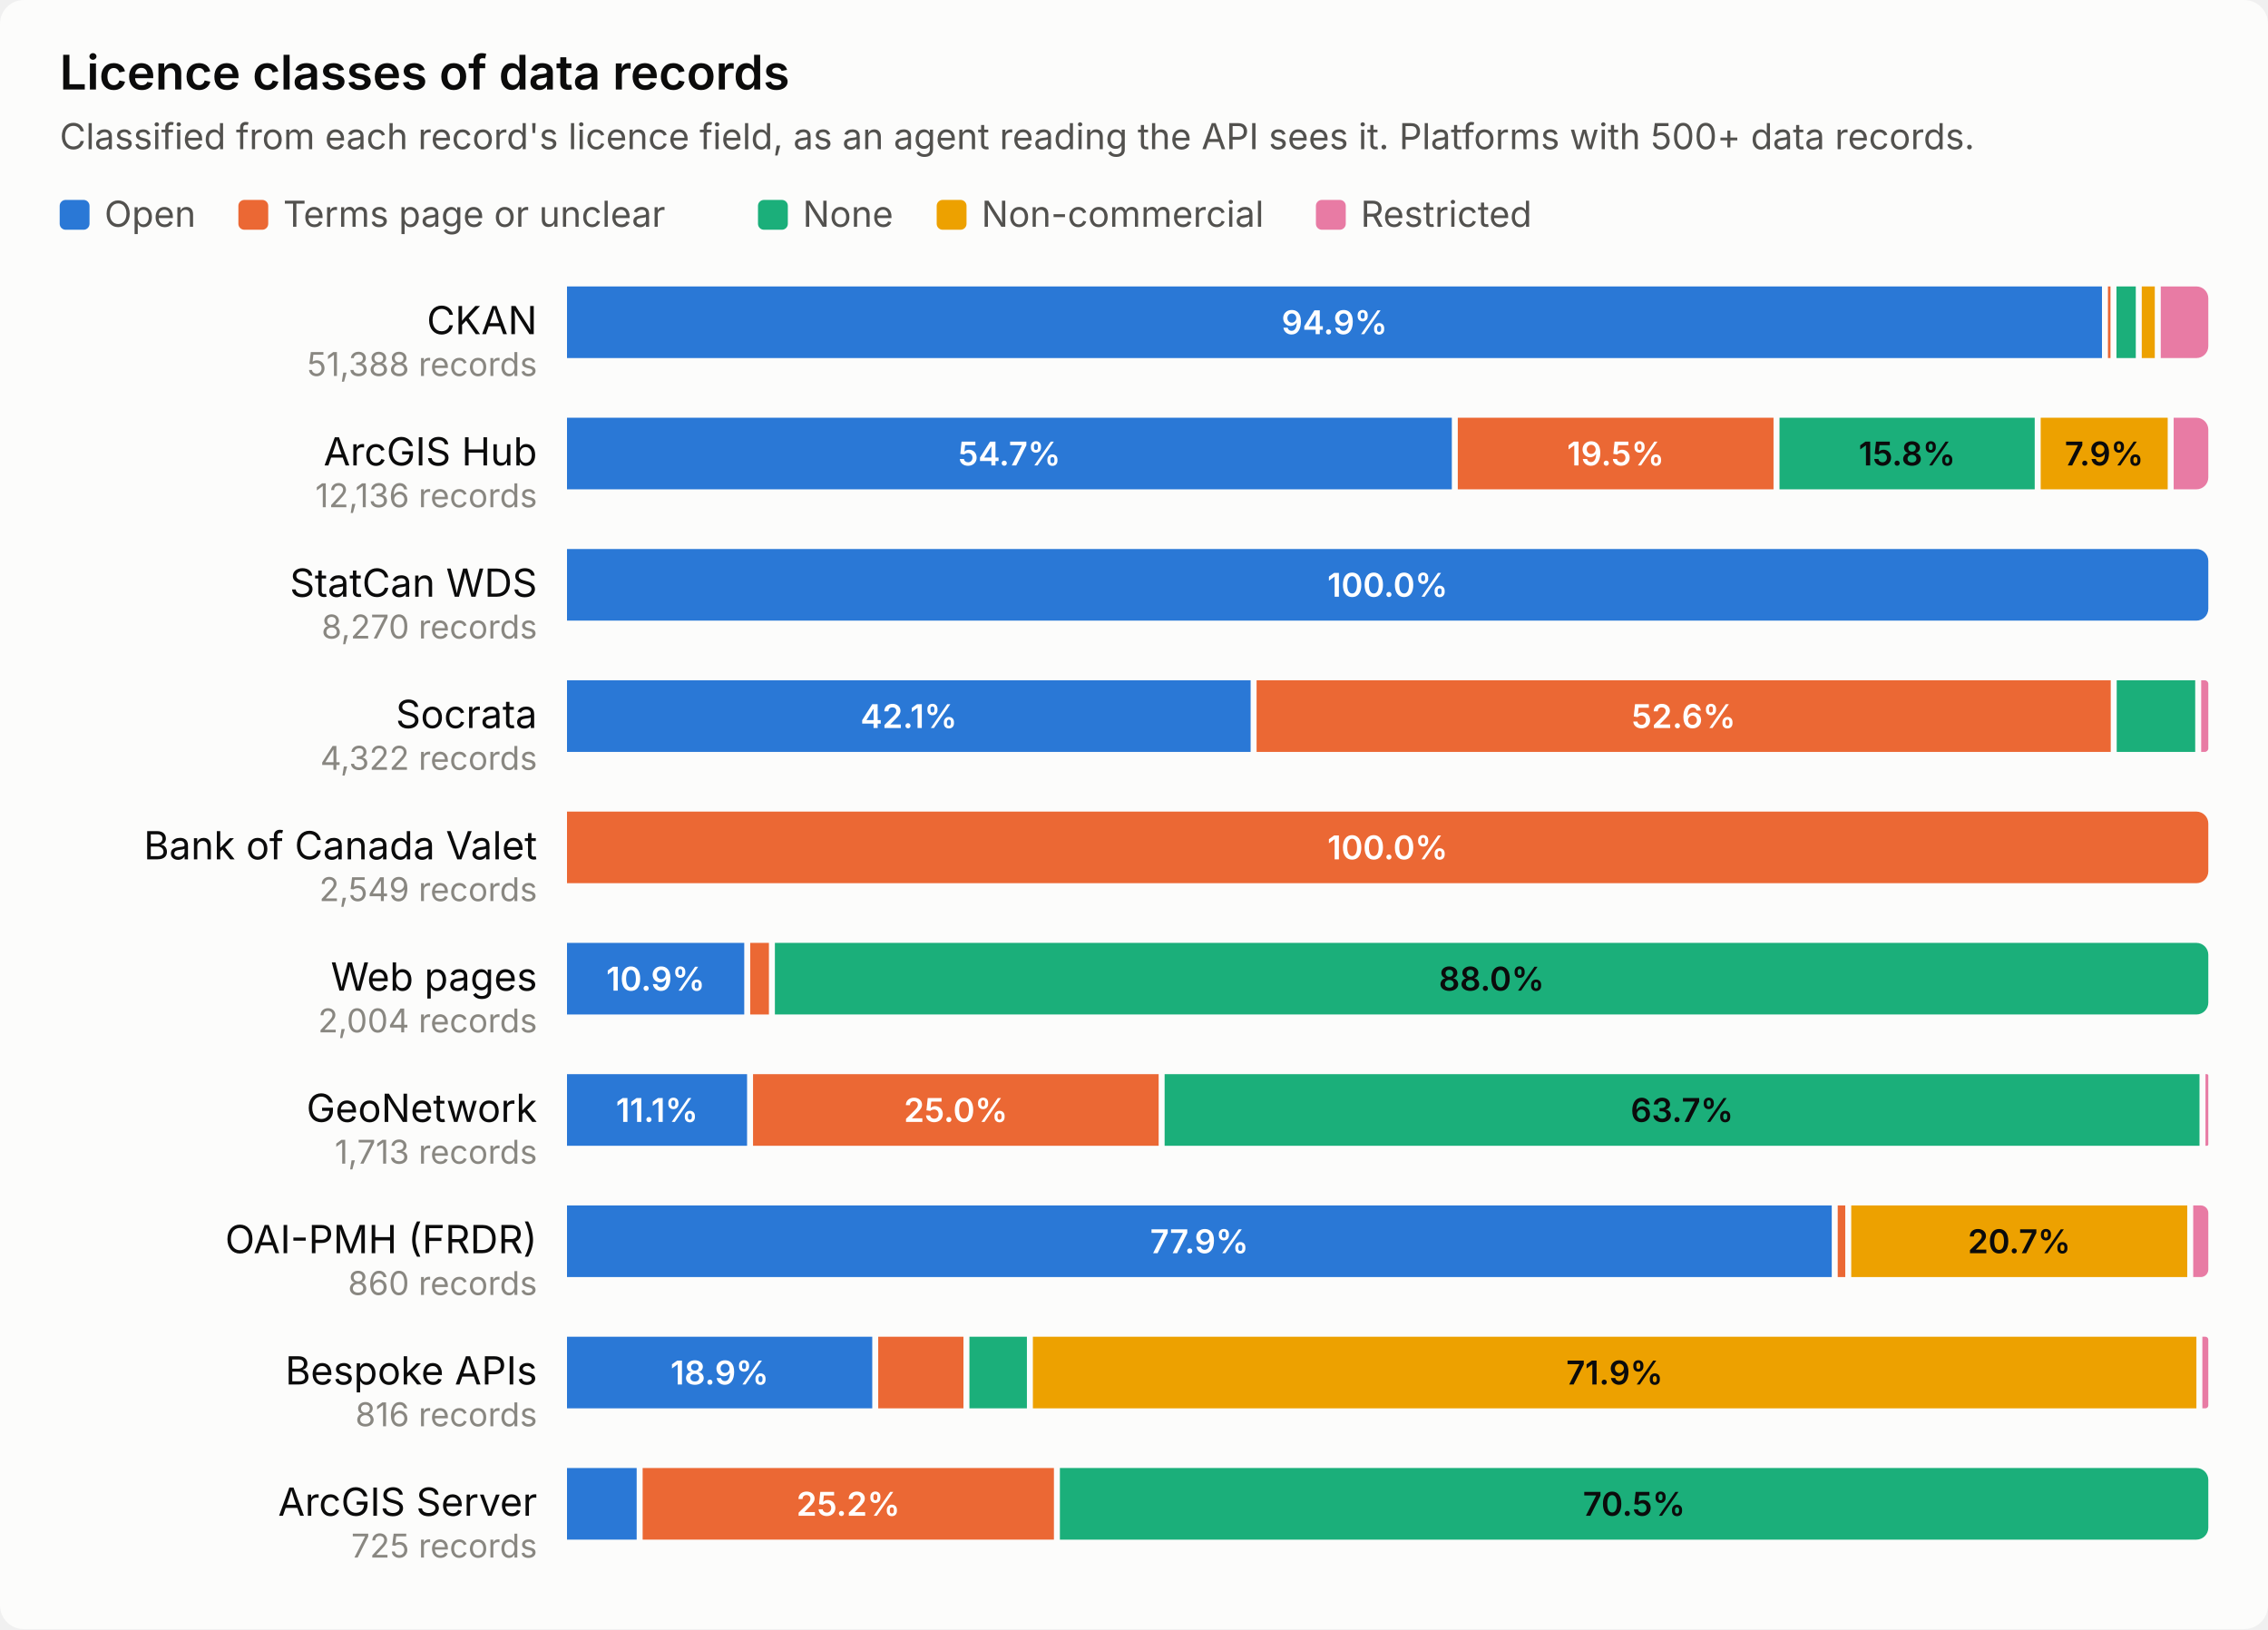
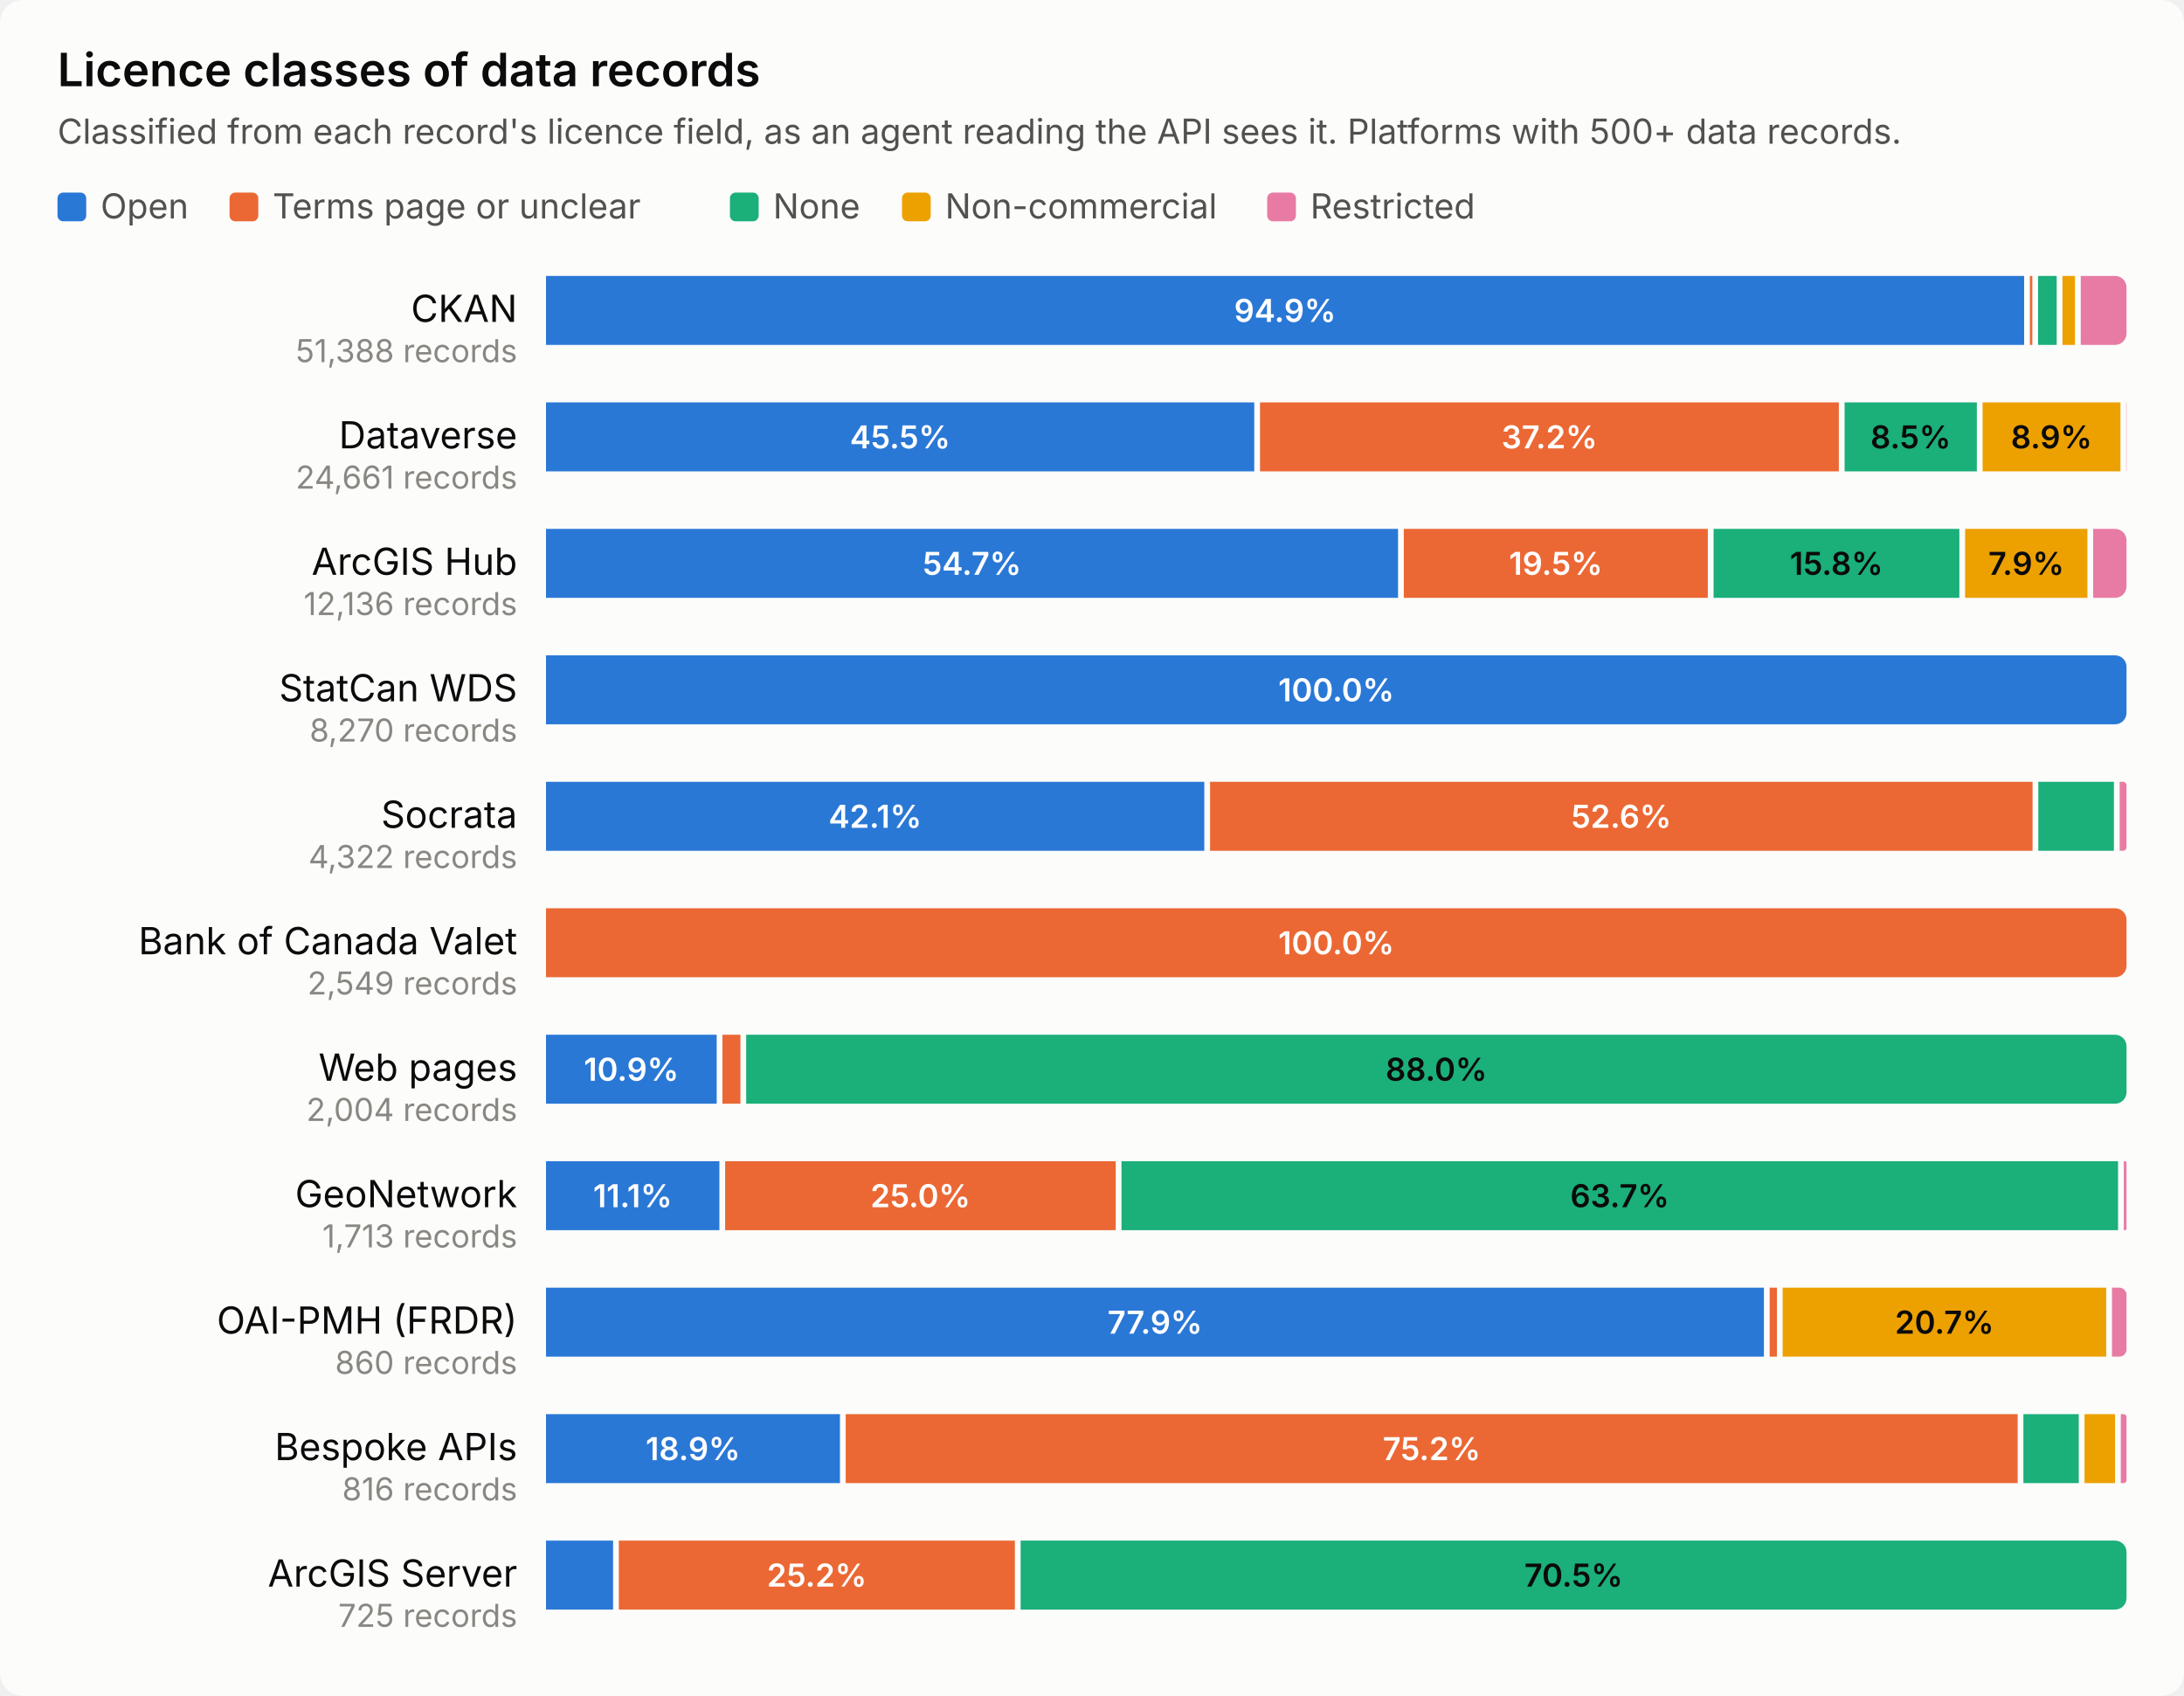
- <svg xmlns="http://www.w3.org/2000/svg" viewBox="0 0 760 546" width="760" height="546" role="img" aria-labelledby="t d">
+ <svg xmlns="http://www.w3.org/2000/svg" viewBox="0 0 760 590" width="760" height="590" role="img" aria-labelledby="t d">
  <style>
.t{font:600 16px system-ui,-apple-system,"Segoe UI",sans-serif} .st,.v{font:12px system-ui,-apple-system,"Segoe UI",sans-serif} .l{font:13px system-ui,-apple-system,"Segoe UI",sans-serif} .m{font:11px system-ui,-apple-system,"Segoe UI",sans-serif} .in{font:600 11px system-ui,-apple-system,"Segoe UI",sans-serif}
.v{font-variant-numeric:tabular-nums} .grid,.base{stroke-width:1}
.bg{fill:#fcfcfb} .t,.l{fill:#0b0b0b} .st,.v{fill:#52514e} .m{fill:#898781} .grid{stroke:#e1e0d9} .base{stroke:#c3c2b7} .s1{fill:#2a78d6} .s2{fill:#eb6834} .s3{fill:#1baf7a} .s4{fill:#eda100} .s5{fill:#e87ba4}
.i1,.i2{fill:#ffffff} .i3,.i4,.i5{fill:#0b0b0b}
@media (prefers-color-scheme: dark){.bg{fill:#1a1a19} .t,.l{fill:#ffffff} .st,.v{fill:#c3c2b7} .m{fill:#898781} .grid{stroke:#2c2c2a} .base{stroke:#383835} .s1{fill:#3987e5} .s2{fill:#d95926} .s3{fill:#199e70} .s4{fill:#c98500} .s5{fill:#d55181} .i3,.i5{fill:#ffffff}}
</style>
-   <rect class="bg" width="760" height="546" rx="8" />
+   <rect class="bg" width="760" height="590" rx="8" />
  <text class="t" x="20" y="30">Licence classes of data records</text>
  <text class="st" x="20" y="50">Classified from each record's licence field, as an agent reading the API sees it. Platforms with 500+ data records.</text>
  <rect class="s1" x="20" y="67" width="10" height="10" rx="2" />
  <text class="v" x="35" y="76">Open</text>
  <rect class="s2" x="79.88" y="67" width="10" height="10" rx="2" />
  <text class="v" x="94.88" y="76">Terms page or unclear</text>
  <rect class="s3" x="254" y="67" width="10" height="10" rx="2" />
  <text class="v" x="269" y="76">None</text>
  <rect class="s4" x="313.88" y="67" width="10" height="10" rx="2" />
  <text class="v" x="328.88" y="76">Non-commercial</text>
  <rect class="s5" x="440.96" y="67" width="10" height="10" rx="2" />
  <text class="v" x="455.96" y="76">Restricted</text>
  <text class="l" x="180" y="112" text-anchor="end">CKAN</text>
  <text class="m" x="180" y="126" text-anchor="end">51,388 records</text>
  <path class="s1" d="M190,96h514.366v24h-514.366z" />
  <text x="447.183" y="112" text-anchor="middle" class="in i1">94.9%</text>
  <path class="s2" d="M706.366,96h0.854v24h-0.854z" />
  <path class="s3" d="M709.221,96h6.476v24h-6.476z" />
  <path class="s4" d="M717.697,96h4.367v24h-4.367z" />
  <path class="s5" d="M724.063,96h11.937a4,4 0 0 1 4,4v16a4,4 0 0 1 -4,4h-11.937z" />
-   <text class="l" x="180" y="156" text-anchor="end">ArcGIS Hub</text>
-   <text class="m" x="180" y="170" text-anchor="end">12,136 records</text>
-   <path class="s1" d="M190,140h296.501v24h-296.501z" />
-   <text x="338.251" y="156" text-anchor="middle" class="in i1">54.7%</text>
-   <path class="s2" d="M488.501,140h105.801v24h-105.801z" />
-   <text x="541.402" y="156" text-anchor="middle" class="in i2">19.5%</text>
-   <path class="s3" d="M596.302,140h85.525v24h-85.525z" />
-   <text x="639.064" y="156" text-anchor="middle" class="in i3">15.8%</text>
-   <path class="s4" d="M683.827,140h42.561v24h-42.561z" />
-   <text x="705.108" y="156" text-anchor="middle" class="in i4">7.9%</text>
-   <path class="s5" d="M728.388,140h7.612a4,4 0 0 1 4,4v16a4,4 0 0 1 -4,4h-7.612z" />
-   <text class="l" x="180" y="200" text-anchor="end">StatCan WDS</text>
-   <text class="m" x="180" y="214" text-anchor="end">8,270 records</text>
-   <path class="s1" d="M190,184h546a4,4 0 0 1 4,4v16a4,4 0 0 1 -4,4h-546z" />
-   <text x="465" y="200" text-anchor="middle" class="in i1">100.0%</text>
-   <text class="l" x="180" y="244" text-anchor="end">Socrata</text>
-   <text class="m" x="180" y="258" text-anchor="end">4,322 records</text>
-   <path class="s1" d="M190,228h229.079v24h-229.079z" />
-   <text x="304.54" y="244" text-anchor="middle" class="in i1">42.1%</text>
-   <path class="s2" d="M421.079,228h286.223v24h-286.223z" />
-   <text x="564.191" y="244" text-anchor="middle" class="in i2">52.6%</text>
-   <path class="s3" d="M709.302,228h26.306v24h-26.306z" />
-   <path class="s5" d="M737.609,228h1.196a1.196,1.196 0 0 1 1.196,1.196v21.609a1.196,1.196 0 0 1 -1.196,1.196h-1.196z" />
-   <text class="l" x="180" y="288" text-anchor="end">Bank of Canada Valet</text>
-   <text class="m" x="180" y="302" text-anchor="end">2,549 records</text>
-   <path class="s2" d="M190,272h546a4,4 0 0 1 4,4v16a4,4 0 0 1 -4,4h-546z" />
-   <text x="465" y="288" text-anchor="middle" class="in i2">100.0%</text>
-   <text class="l" x="180" y="332" text-anchor="end">Web pages</text>
-   <text class="m" x="180" y="346" text-anchor="end">2,004 records</text>
-   <path class="s1" d="M190,316h59.395v24h-59.395z" />
-   <text x="219.698" y="332" text-anchor="middle" class="in i1">10.9%</text>
-   <path class="s2" d="M251.395,316h6.266v24h-6.266z" />
-   <path class="s3" d="M259.662,316h476.338a4,4 0 0 1 4,4v16a4,4 0 0 1 -4,4h-476.338z" />
-   <text x="499.831" y="332" text-anchor="middle" class="in i3">88.0%</text>
-   <text class="l" x="180" y="376" text-anchor="end">GeoNetwork</text>
-   <text class="m" x="180" y="390" text-anchor="end">1,713 records</text>
-   <path class="s1" d="M190,360h60.339v24h-60.339z" />
-   <text x="220.169" y="376" text-anchor="middle" class="in i1">11.1%</text>
-   <path class="s2" d="M252.339,360h135.921v24h-135.921z" />
-   <text x="320.299" y="376" text-anchor="middle" class="in i2">25.0%</text>
-   <path class="s3" d="M390.259,360h346.788v24h-346.788z" />
-   <text x="563.653" y="376" text-anchor="middle" class="in i3">63.7%</text>
-   <path class="s5" d="M739.047,360h0.476a0.476,0.476 0 0 1 0.476,0.476v23.047a0.476,0.476 0 0 1 -0.476,0.476h-0.476z" />
-   <text class="l" x="180" y="420" text-anchor="end">OAI-PMH (FRDR)</text>
-   <text class="m" x="180" y="434" text-anchor="end">860 records</text>
-   <path class="s1" d="M190,404h423.814v24h-423.814z" />
-   <text x="401.907" y="420" text-anchor="middle" class="in i1">77.9%</text>
-   <path class="s2" d="M615.814,404h2.53v24h-2.53z" />
-   <path class="s4" d="M620.344,404h112.595v24h-112.595z" />
-   <text x="676.642" y="420" text-anchor="middle" class="in i4">20.7%</text>
-   <path class="s5" d="M734.94,404h2.53a2.53,2.53 0 0 1 2.53,2.53v18.94a2.53,2.53 0 0 1 -2.53,2.53h-2.53z" />
-   <text class="l" x="180" y="464" text-anchor="end">Bespoke APIs</text>
-   <text class="m" x="180" y="478" text-anchor="end">816 records</text>
-   <path class="s1" d="M190,448h102.289v24h-102.289z" />
-   <text x="241.145" y="464" text-anchor="middle" class="in i1">18.9%</text>
-   <path class="s2" d="M294.289,448h28.561v24h-28.561z" />
-   <path class="s3" d="M324.85,448h19.262v24h-19.262z" />
-   <path class="s4" d="M346.113,448h389.895v24h-389.895z" />
-   <text x="541.06" y="464" text-anchor="middle" class="in i4">71.9%</text>
-   <path class="s5" d="M738.007,448h0.996a0.996,0.996 0 0 1 0.996,0.996v22.007a0.996,0.996 0 0 1 -0.996,0.996h-0.996z" />
-   <text class="l" x="180" y="508" text-anchor="end">ArcGIS Server</text>
-   <text class="m" x="180" y="522" text-anchor="end">725 records</text>
-   <path class="s1" d="M190,492h23.346v24h-23.346z" />
-   <path class="s2" d="M215.346,492h137.818v24h-137.818z" />
-   <text x="284.255" y="508" text-anchor="middle" class="in i2">25.2%</text>
-   <path class="s3" d="M355.164,492h380.836a4,4 0 0 1 4,4v16a4,4 0 0 1 -4,4h-380.836z" />
-   <text x="547.582" y="508" text-anchor="middle" class="in i3">70.5%</text>
+   <text class="l" x="180" y="156" text-anchor="end">Dataverse</text>
+   <text class="m" x="180" y="170" text-anchor="end">24,661 records</text>
+   <path class="s1" d="M190,140h246.462v24h-246.462z" />
+   <text x="313.231" y="156" text-anchor="middle" class="in i1">45.5%</text>
+   <path class="s2" d="M438.462,140h201.429v24h-201.429z" />
+   <text x="539.176" y="156" text-anchor="middle" class="in i2">37.2%</text>
+   <path class="s3" d="M641.89,140h46.022v24h-46.022z" />
+   <text x="664.901" y="156" text-anchor="middle" class="in i3">8.5%</text>
+   <path class="s4" d="M689.912,140h47.978v24h-47.978z" />
+   <text x="713.901" y="156" text-anchor="middle" class="in i4">8.9%</text>
+   <path class="s5" d="M739.89,140h0.055a0.055,0.055 0 0 1 0.055,0.055v23.89a0.055,0.055 0 0 1 -0.055,0.055h-0.055z" />
+   <text class="l" x="180" y="200" text-anchor="end">ArcGIS Hub</text>
+   <text class="m" x="180" y="214" text-anchor="end">12,136 records</text>
+   <path class="s1" d="M190,184h296.501v24h-296.501z" />
+   <text x="338.251" y="200" text-anchor="middle" class="in i1">54.7%</text>
+   <path class="s2" d="M488.501,184h105.801v24h-105.801z" />
+   <text x="541.402" y="200" text-anchor="middle" class="in i2">19.5%</text>
+   <path class="s3" d="M596.302,184h85.525v24h-85.525z" />
+   <text x="639.064" y="200" text-anchor="middle" class="in i3">15.8%</text>
+   <path class="s4" d="M683.827,184h42.561v24h-42.561z" />
+   <text x="705.108" y="200" text-anchor="middle" class="in i4">7.9%</text>
+   <path class="s5" d="M728.388,184h7.612a4,4 0 0 1 4,4v16a4,4 0 0 1 -4,4h-7.612z" />
+   <text class="l" x="180" y="244" text-anchor="end">StatCan WDS</text>
+   <text class="m" x="180" y="258" text-anchor="end">8,270 records</text>
+   <path class="s1" d="M190,228h546a4,4 0 0 1 4,4v16a4,4 0 0 1 -4,4h-546z" />
+   <text x="465" y="244" text-anchor="middle" class="in i1">100.0%</text>
+   <text class="l" x="180" y="288" text-anchor="end">Socrata</text>
+   <text class="m" x="180" y="302" text-anchor="end">4,322 records</text>
+   <path class="s1" d="M190,272h229.079v24h-229.079z" />
+   <text x="304.54" y="288" text-anchor="middle" class="in i1">42.1%</text>
+   <path class="s2" d="M421.079,272h286.223v24h-286.223z" />
+   <text x="564.191" y="288" text-anchor="middle" class="in i2">52.6%</text>
+   <path class="s3" d="M709.302,272h26.306v24h-26.306z" />
+   <path class="s5" d="M737.609,272h1.196a1.196,1.196 0 0 1 1.196,1.196v21.609a1.196,1.196 0 0 1 -1.196,1.196h-1.196z" />
+   <text class="l" x="180" y="332" text-anchor="end">Bank of Canada Valet</text>
+   <text class="m" x="180" y="346" text-anchor="end">2,549 records</text>
+   <path class="s2" d="M190,316h546a4,4 0 0 1 4,4v16a4,4 0 0 1 -4,4h-546z" />
+   <text x="465" y="332" text-anchor="middle" class="in i2">100.0%</text>
+   <text class="l" x="180" y="376" text-anchor="end">Web pages</text>
+   <text class="m" x="180" y="390" text-anchor="end">2,004 records</text>
+   <path class="s1" d="M190,360h59.395v24h-59.395z" />
+   <text x="219.698" y="376" text-anchor="middle" class="in i1">10.9%</text>
+   <path class="s2" d="M251.395,360h6.266v24h-6.266z" />
+   <path class="s3" d="M259.662,360h476.338a4,4 0 0 1 4,4v16a4,4 0 0 1 -4,4h-476.338z" />
+   <text x="499.831" y="376" text-anchor="middle" class="in i3">88.0%</text>
+   <text class="l" x="180" y="420" text-anchor="end">GeoNetwork</text>
+   <text class="m" x="180" y="434" text-anchor="end">1,713 records</text>
+   <path class="s1" d="M190,404h60.339v24h-60.339z" />
+   <text x="220.169" y="420" text-anchor="middle" class="in i1">11.1%</text>
+   <path class="s2" d="M252.339,404h135.921v24h-135.921z" />
+   <text x="320.299" y="420" text-anchor="middle" class="in i2">25.0%</text>
+   <path class="s3" d="M390.259,404h346.788v24h-346.788z" />
+   <text x="563.653" y="420" text-anchor="middle" class="in i3">63.7%</text>
+   <path class="s5" d="M739.047,404h0.476a0.476,0.476 0 0 1 0.476,0.476v23.047a0.476,0.476 0 0 1 -0.476,0.476h-0.476z" />
+   <text class="l" x="180" y="464" text-anchor="end">OAI-PMH (FRDR)</text>
+   <text class="m" x="180" y="478" text-anchor="end">860 records</text>
+   <path class="s1" d="M190,448h423.814v24h-423.814z" />
+   <text x="401.907" y="464" text-anchor="middle" class="in i1">77.9%</text>
+   <path class="s2" d="M615.814,448h2.53v24h-2.53z" />
+   <path class="s4" d="M620.344,448h112.595v24h-112.595z" />
+   <text x="676.642" y="464" text-anchor="middle" class="in i4">20.7%</text>
+   <path class="s5" d="M734.94,448h2.53a2.53,2.53 0 0 1 2.53,2.53v18.94a2.53,2.53 0 0 1 -2.53,2.53h-2.53z" />
+   <text class="l" x="180" y="508" text-anchor="end">Bespoke APIs</text>
+   <text class="m" x="180" y="522" text-anchor="end">816 records</text>
+   <path class="s1" d="M190,492h102.289v24h-102.289z" />
+   <text x="241.145" y="508" text-anchor="middle" class="in i1">18.9%</text>
+   <path class="s2" d="M294.289,492h407.828v24h-407.828z" />
+   <text x="498.203" y="508" text-anchor="middle" class="in i2">75.2%</text>
+   <path class="s3" d="M704.118,492h19.262v24h-19.262z" />
+   <path class="s4" d="M725.38,492h10.627v24h-10.627z" />
+   <path class="s5" d="M738.007,492h0.996a0.996,0.996 0 0 1 0.996,0.996v22.007a0.996,0.996 0 0 1 -0.996,0.996h-0.996z" />
+   <text class="l" x="180" y="552" text-anchor="end">ArcGIS Server</text>
+   <text class="m" x="180" y="566" text-anchor="end">725 records</text>
+   <path class="s1" d="M190,536h23.346v24h-23.346z" />
+   <path class="s2" d="M215.346,536h137.818v24h-137.818z" />
+   <text x="284.255" y="552" text-anchor="middle" class="in i2">25.2%</text>
+   <path class="s3" d="M355.164,536h380.836a4,4 0 0 1 4,4v16a4,4 0 0 1 -4,4h-380.836z" />
+   <text x="547.582" y="552" text-anchor="middle" class="in i3">70.5%</text>
</svg>
